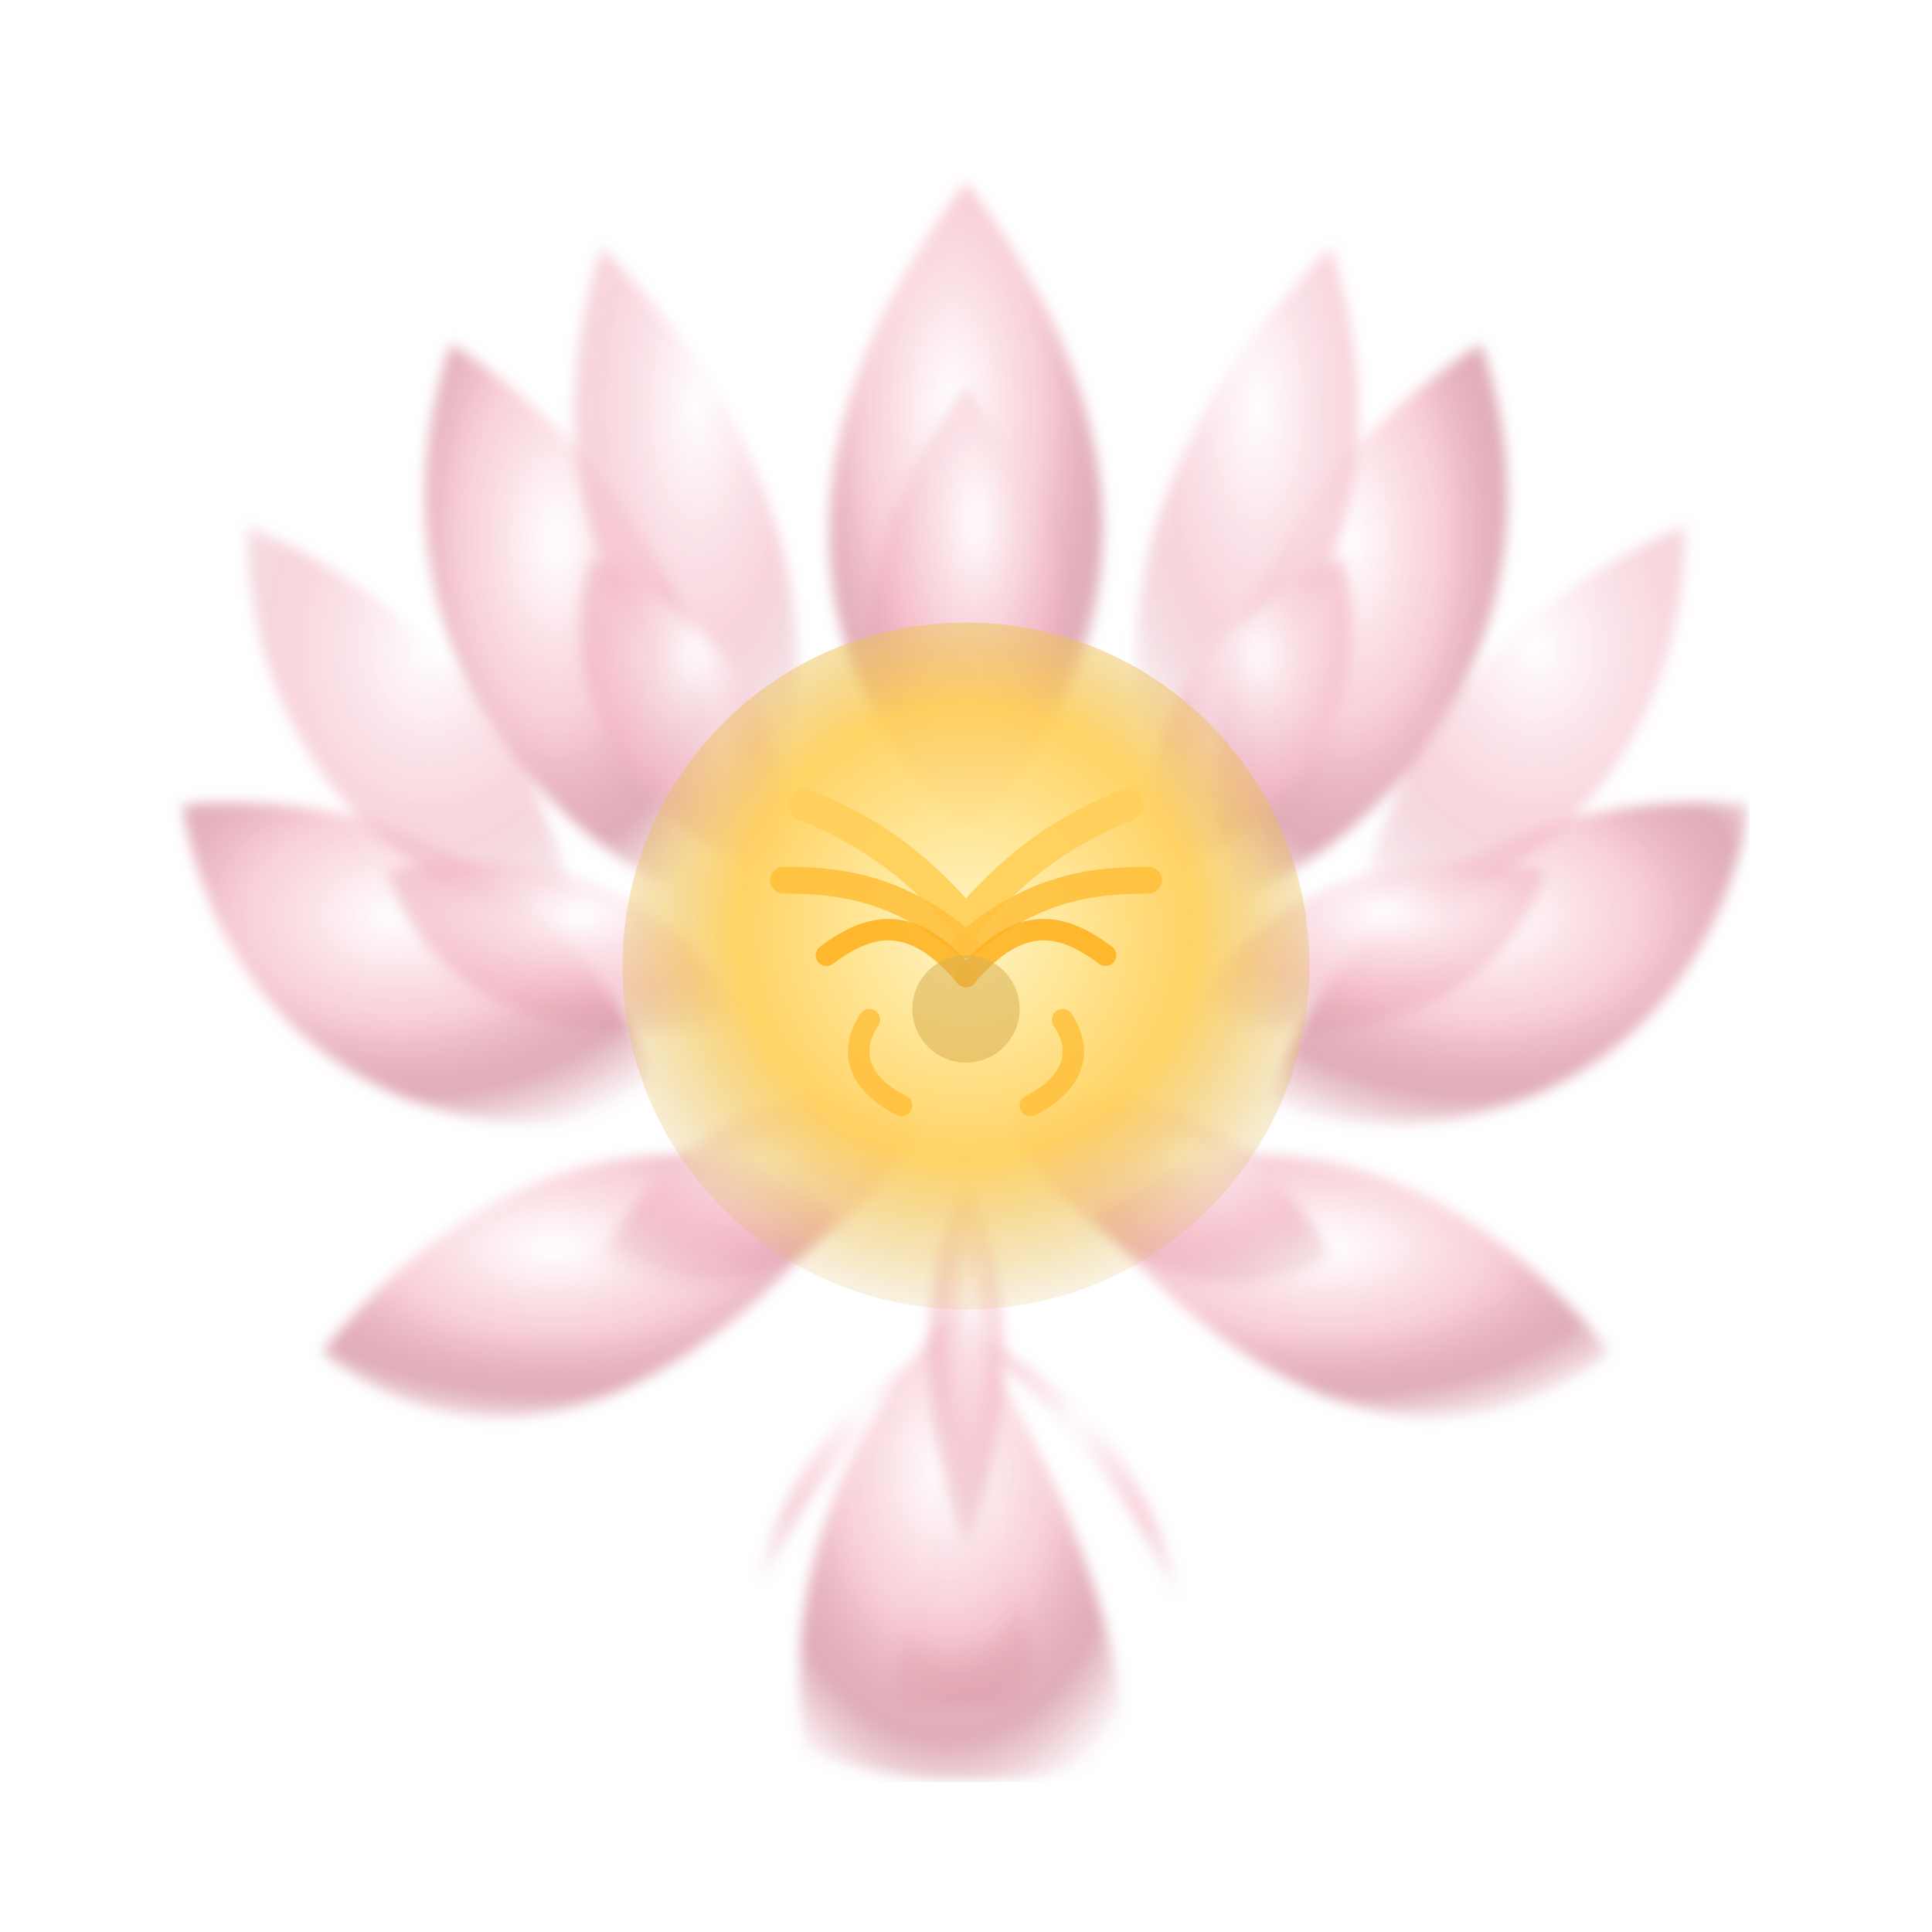
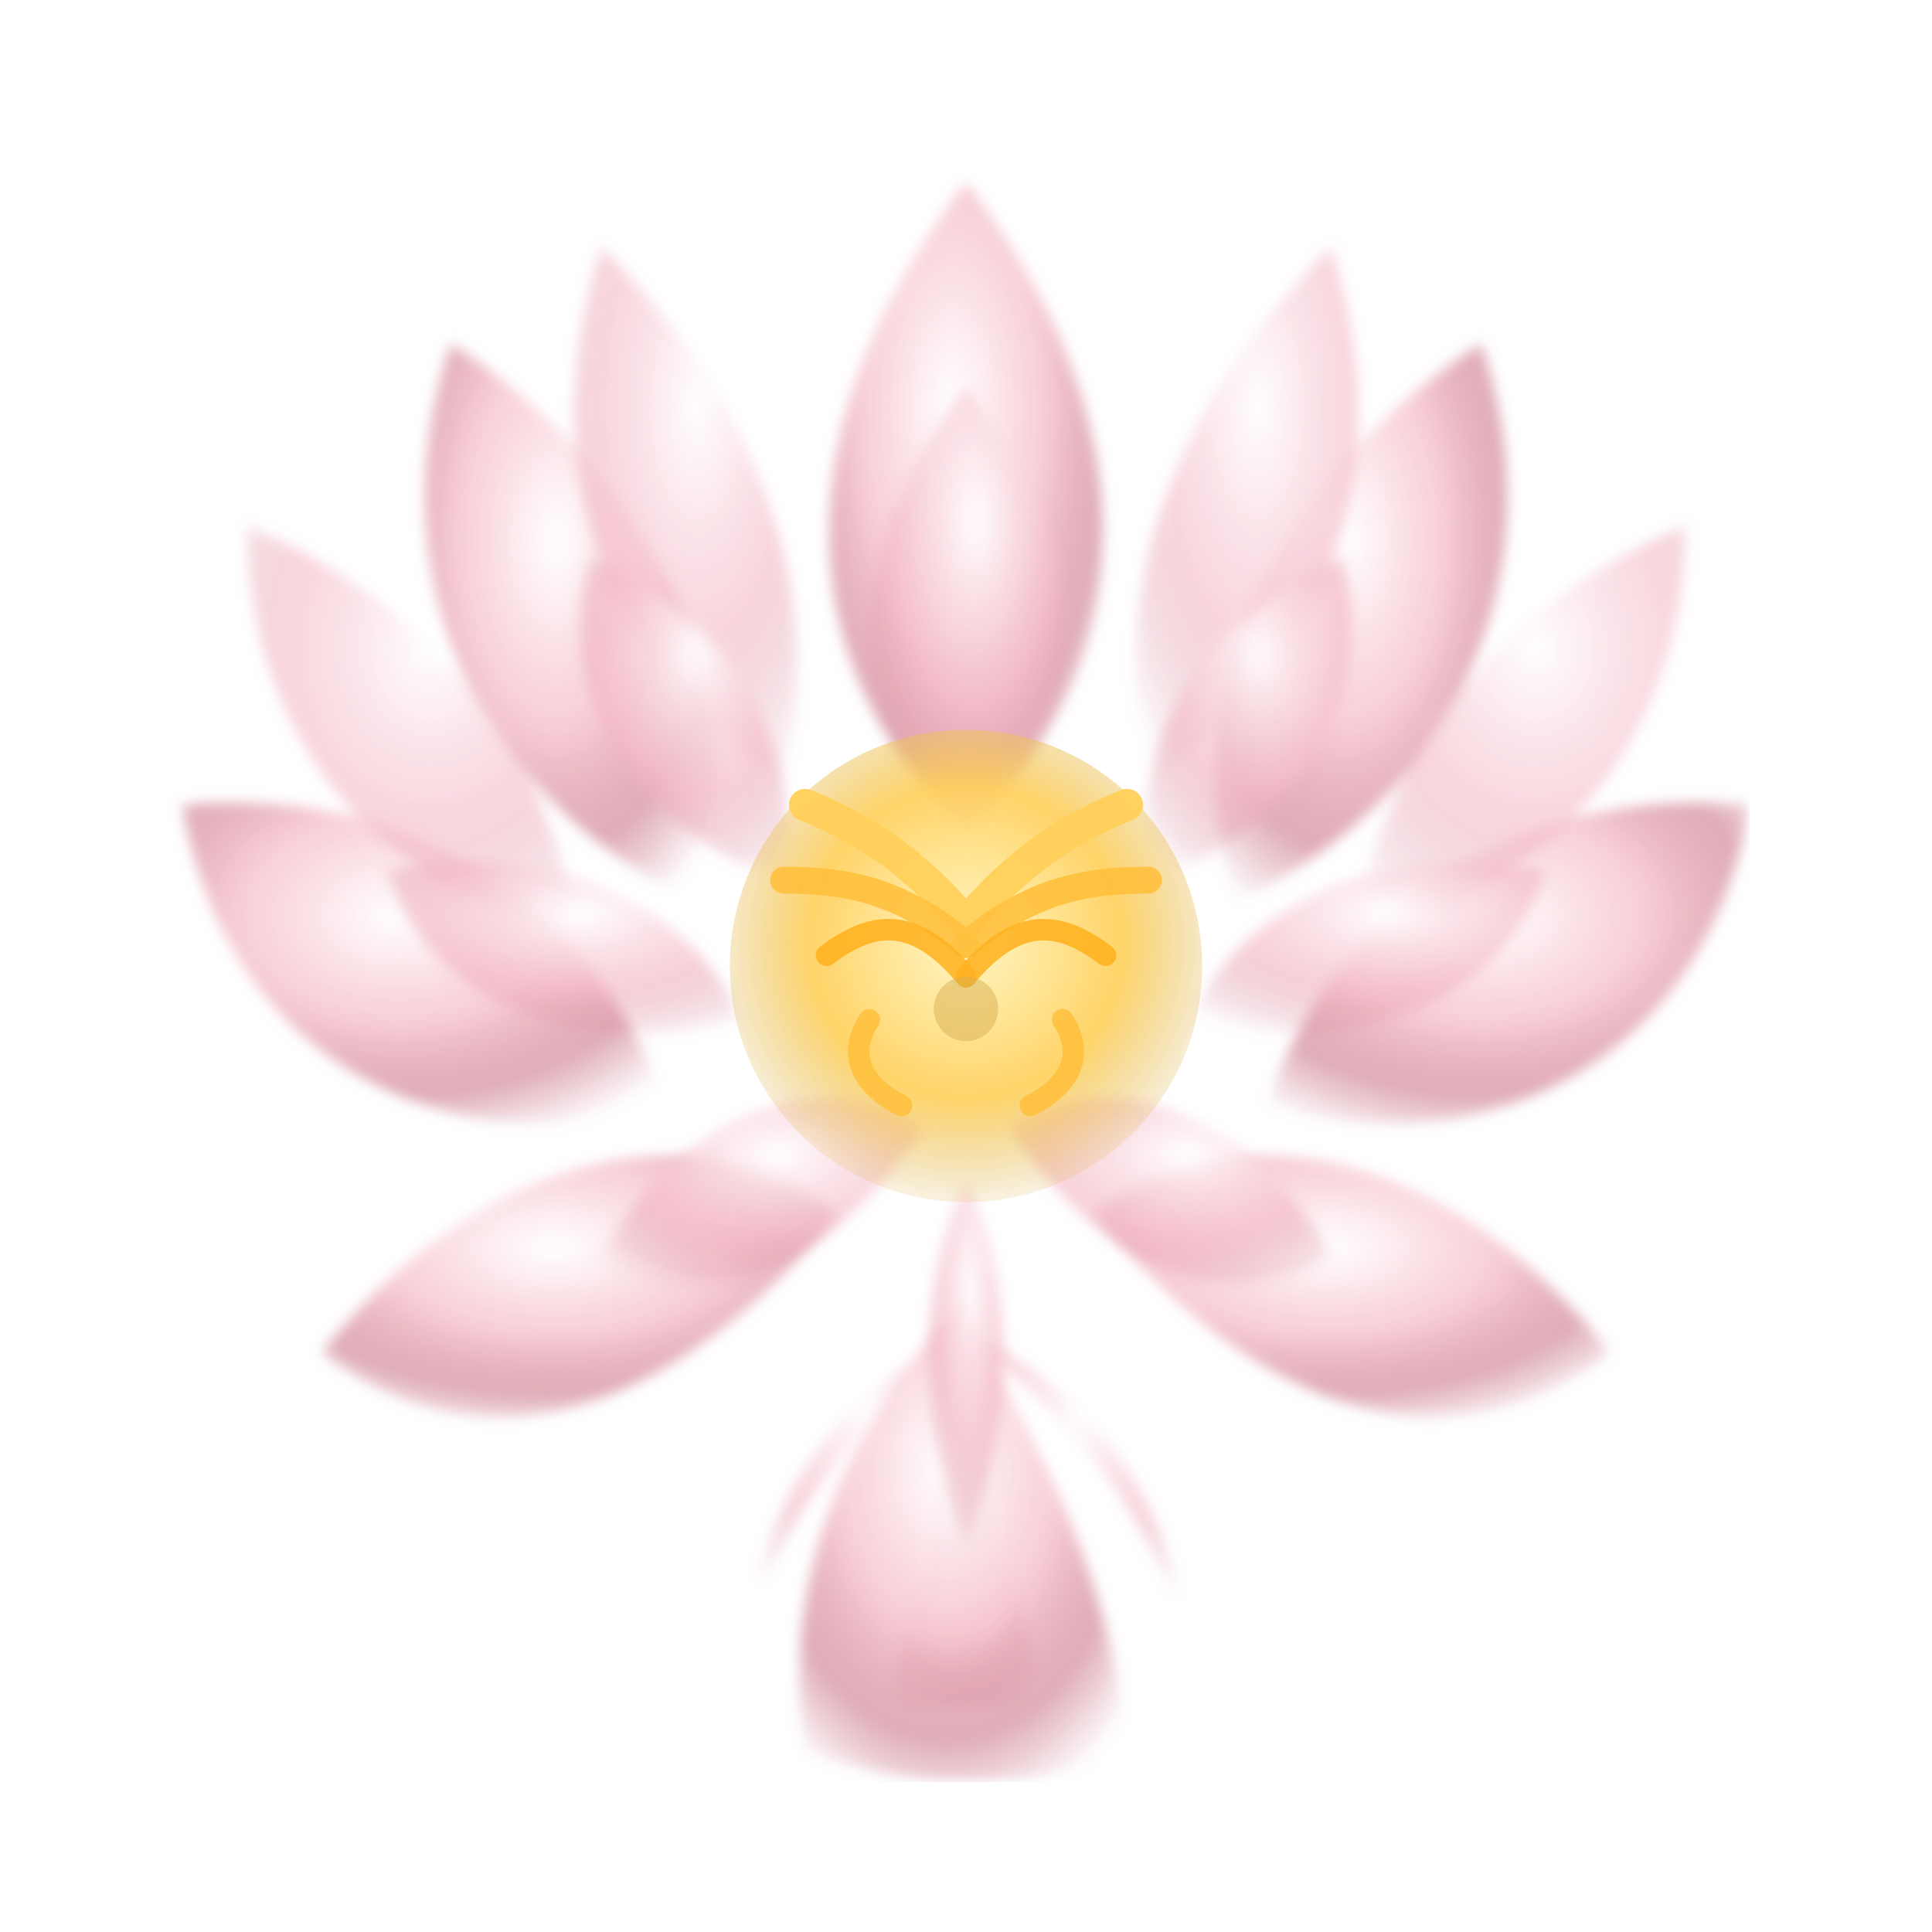
<svg xmlns="http://www.w3.org/2000/svg" width="360" height="360" viewBox="0 0 360 360">
  <defs>
    <radialGradient id="petalPink" cx="45%" cy="35%" r="75%">
      <stop offset="0%" stop-color="#ffffff" stop-opacity="0.98" />
      <stop offset="45%" stop-color="#f7c7d1" stop-opacity="0.92" />
      <stop offset="75%" stop-color="#ca7487" stop-opacity="0.62" />
      <stop offset="100%" stop-color="#ca7487" stop-opacity="0.0" />
    </radialGradient>
    <radialGradient id="petalSoft" cx="55%" cy="30%" r="80%">
      <stop offset="0%" stop-color="#ffffff" stop-opacity="0.95" />
      <stop offset="55%" stop-color="#f4b9c7" stop-opacity="0.70" />
      <stop offset="100%" stop-color="#ca7487" stop-opacity="0.0" />
    </radialGradient>
    <radialGradient id="coreGlow" cx="50%" cy="45%" r="60%">
      <stop offset="0%" stop-color="#fff6c4" stop-opacity="1" />
      <stop offset="55%" stop-color="#ffd05a" stop-opacity="0.95" />
      <stop offset="100%" stop-color="#d8b152" stop-opacity="0.0" />
    </radialGradient>
    <filter id="wcBlur" x="-25%" y="-25%" width="150%" height="150%">
      <feGaussianBlur stdDeviation="1.2" />
    </filter>
    <filter id="wcBlur2" x="-80%" y="-80%" width="180%" height="180%">
      <feGaussianBlur stdDeviation="1.2" />
    </filter>
  </defs>
  <g opacity="0.96" filter="url(#wcBlur2)">
    <path d="M140 300          C155 265 175 255 180 248          C165 255 145 270 140 300Z" fill="url(#petalSoft)" opacity="0.9" />
    <path d="M220 300          C205 265 185 255 180 248          C195 255 215 270 220 300Z" fill="url(#petalSoft)" opacity="0.9" />
    <path d="M165 318          C175 280 178 270 180 262          C182 270 185 280 195 318Z" fill="url(#petalPink)" opacity="0.85" />
    <path d="M180 34 C146 78 146 124 180 154 C214 124 214 78 180 34Z" fill="url(#petalPink)" />
    <path d="M276 64 C236 90 218 132 230 168 C266 152 292 112 276 64Z" fill="url(#petalPink)" />
    <path d="M326 150 C282 146 248 170 236 206 C276 218 318 198 326 150Z" fill="url(#petalPink)" />
    <path d="M300 252 C270 214 230 206 204 226 C226 254 264 280 300 252Z" fill="url(#petalPink)" />
    <path d="M210 326 C206 282 182 254 180 242 C166 256 144 286 150 326 C170 334 192 334 210 326Z" fill="url(#petalPink)" />
    <path d="M60 252 C96 280 134 254 156 226 C130 206 90 214 60 252Z" fill="url(#petalPink)" />
    <path d="M34 150 C42 198 84 218 124 206 C112 170 78 146 34 150Z" fill="url(#petalPink)" />
    <path d="M84 64 C68 112 94 152 130 168 C142 132 124 90 84 64Z" fill="url(#petalPink)" />
    <path d="M248 46 C216 78 206 114 214 146 C246 124 262 90 248 46Z" fill="url(#petalSoft)" opacity="0.9" />
    <path d="M314 98 C280 112 258 140 252 174 C286 168 314 140 314 98Z" fill="url(#petalSoft)" opacity="0.88" />
    <path d="M112 46 C98 90 114 124 146 146 C154 114 144 78 112 46Z" fill="url(#petalSoft)" opacity="0.9" />
    <path d="M46 98 C46 140 74 168 108 174 C102 140 80 112 46 98Z" fill="url(#petalSoft)" opacity="0.88" />
  </g>
  <g opacity="0.98" filter="url(#wcBlur)">
    <path d="M180 72 C156 104 156 132 180 156 C204 132 204 104 180 72Z" fill="url(#petalSoft)" />
    <path d="M250 104 C222 116 210 140 214 164 C240 156 258 130 250 104Z" fill="url(#petalSoft)" />
    <path d="M288 162 C256 156 230 170 222 190 C250 198 280 188 288 162Z" fill="url(#petalSoft)" />
    <path d="M248 234 C232 206 206 198 188 210 C202 232 226 248 248 234Z" fill="url(#petalSoft)" />
    <path d="M180 288 C192 258 186 232 180 220 C174 232 168 258 180 288Z" fill="url(#petalSoft)" />
    <path d="M112 234 C134 248 158 232 172 210 C154 198 128 206 112 234Z" fill="url(#petalSoft)" />
    <path d="M72 162 C80 188 110 198 138 190 C130 170 104 156 72 162Z" fill="url(#petalSoft)" />
    <path d="M110 104 C102 130 120 156 146 164 C150 140 138 116 110 104Z" fill="url(#petalSoft)" />
  </g>
-   <circle cx="180" cy="180" r="64" fill="url(#coreGlow)" opacity="0.98" />
+   <circle cx="180" cy="180" r="44" fill="url(#coreGlow)" opacity="0.95" />
  <g stroke-linecap="round" fill="none" opacity="0.95">
    <path d="M180 172 C170 160 160 154 150 150" stroke="#ffd05a" stroke-width="6" />
    <path d="M180 172 C190 160 200 154 210 150" stroke="#ffd05a" stroke-width="6" />
    <path d="M180 176 C168 166 158 164 146 164" stroke="#ffbf38" stroke-width="5" opacity="0.9" />
    <path d="M180 176 C192 166 202 164 214 164" stroke="#ffbf38" stroke-width="5" opacity="0.9" />
    <path d="M180 182 C170 170 162 172 154 178" stroke="#ffae1a" stroke-width="4" opacity="0.88" />
    <path d="M180 182 C190 170 198 172 206 178" stroke="#ffae1a" stroke-width="4" opacity="0.88" />
    <path d="M162 190 C158 196 160 202 168 206" stroke="#ffbf38" stroke-width="4" opacity="0.85" />
    <path d="M198 190 C202 196 200 202 192 206" stroke="#ffbf38" stroke-width="4" opacity="0.85" />
  </g>
-   <circle cx="180" cy="188" r="10" fill="#d8b152" fill-opacity="0.55" />
+   <circle cx="180" cy="188" r="6" fill="#d8b152" fill-opacity="0.5" />
</svg>
